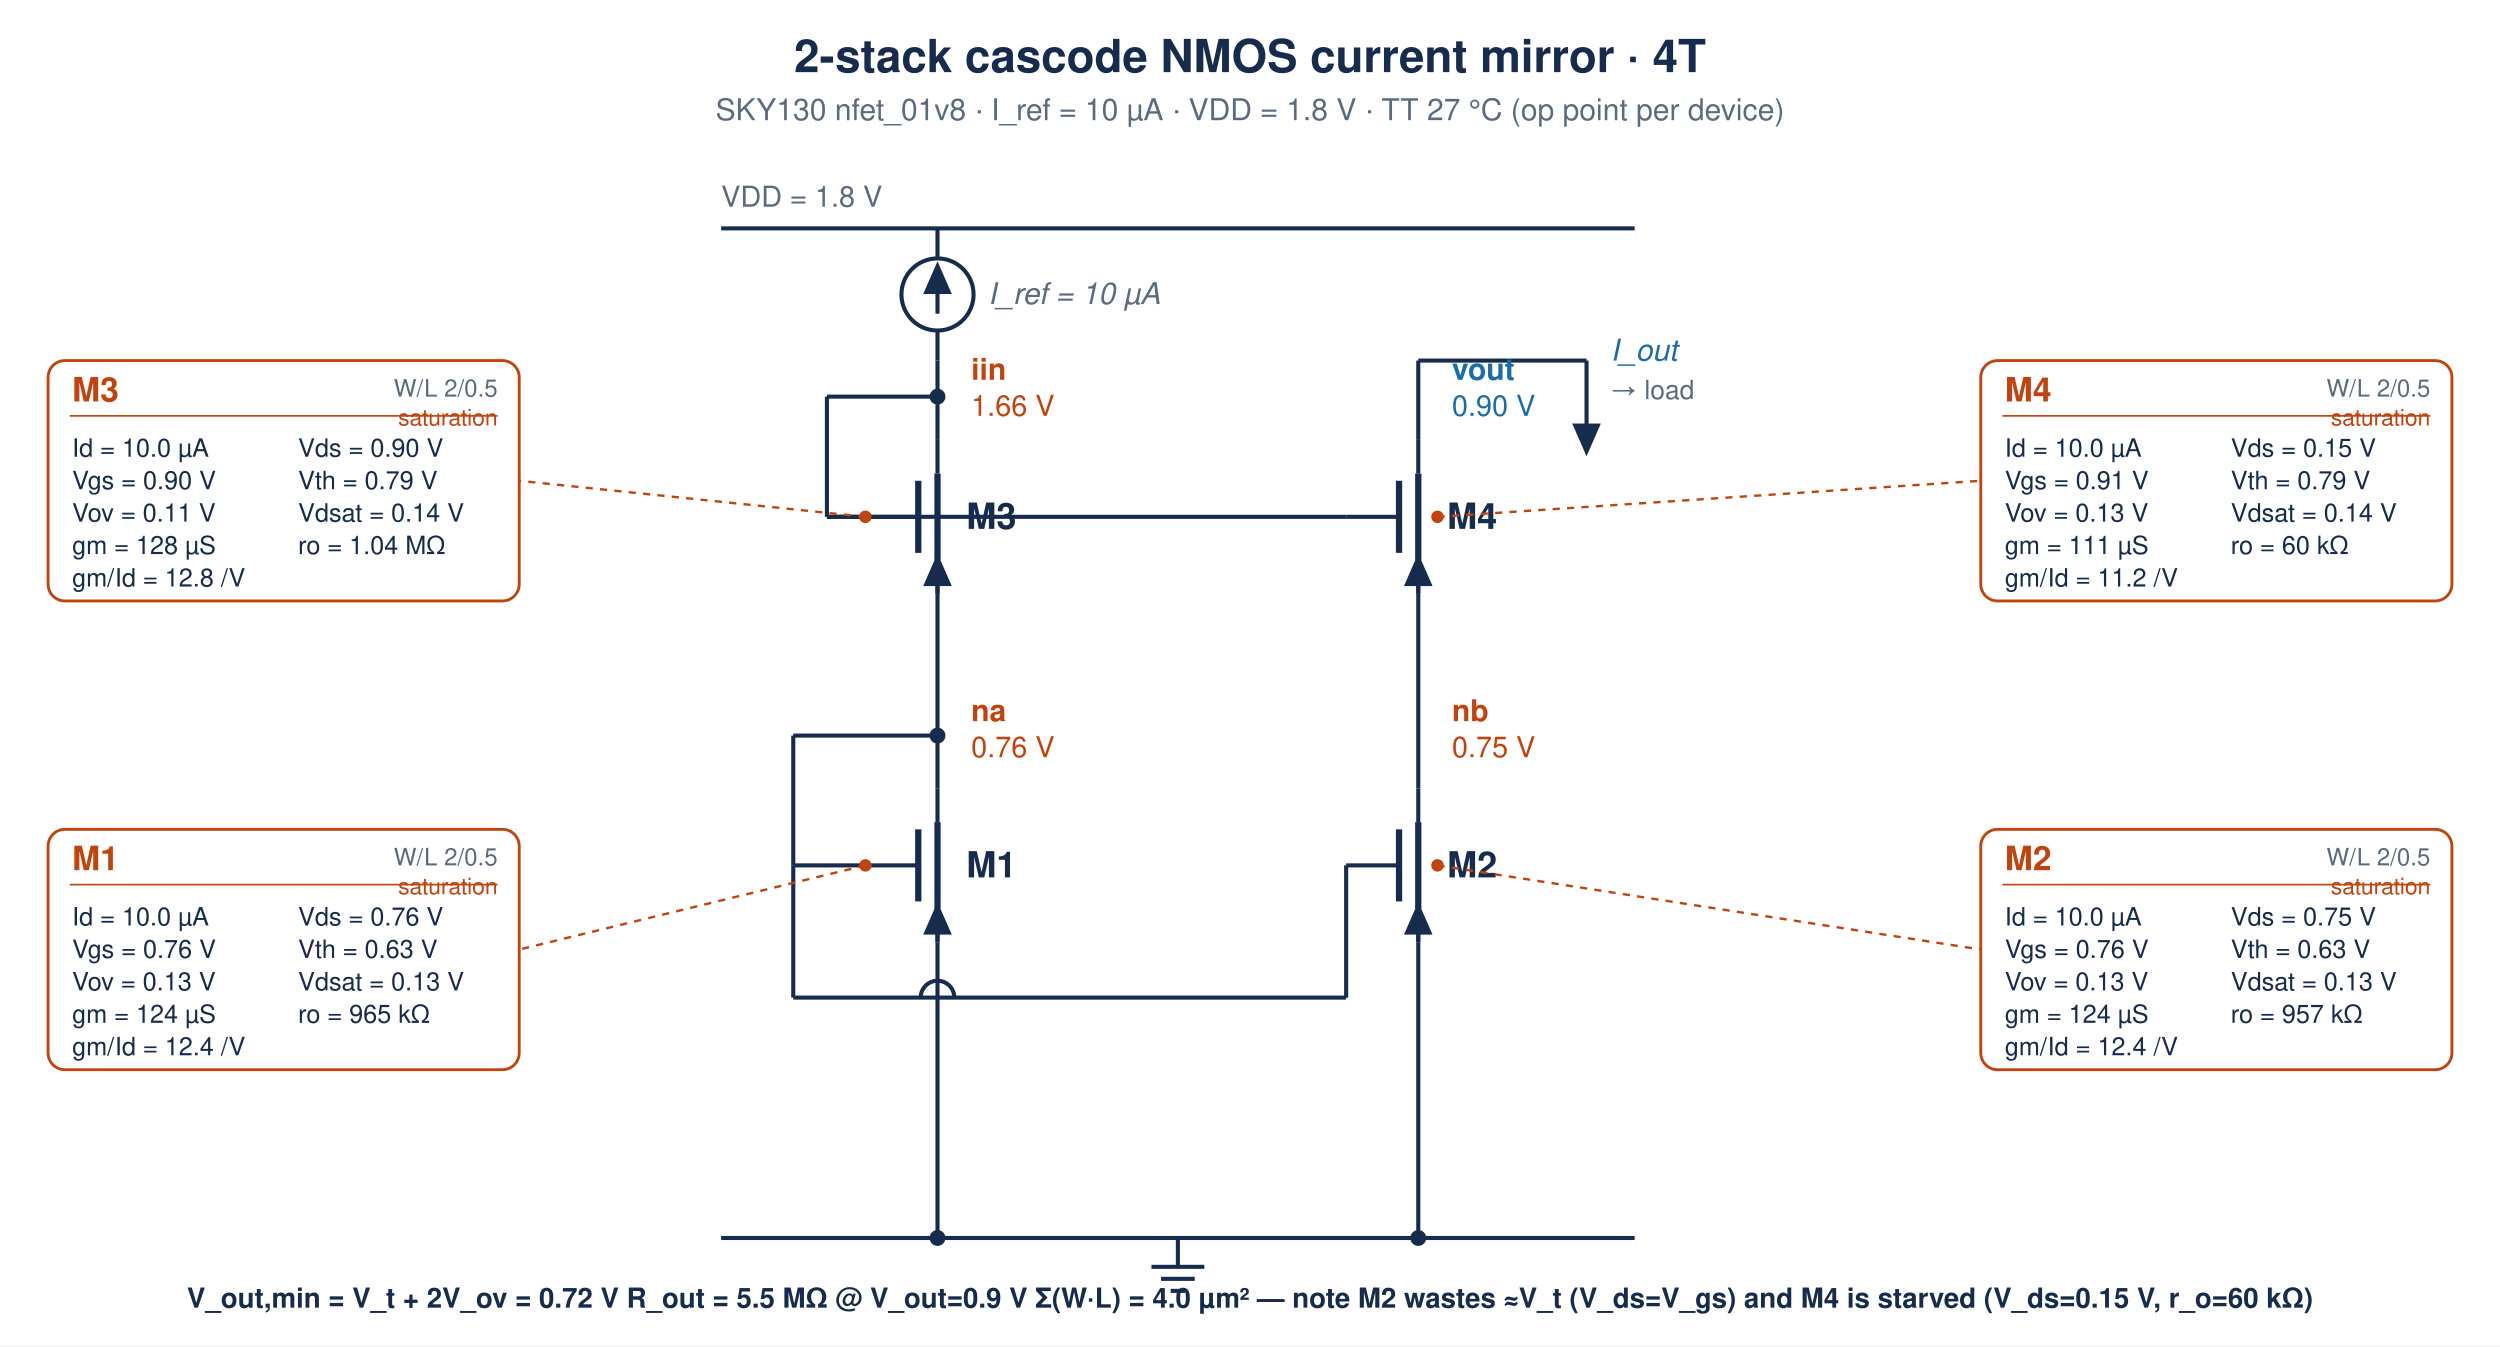
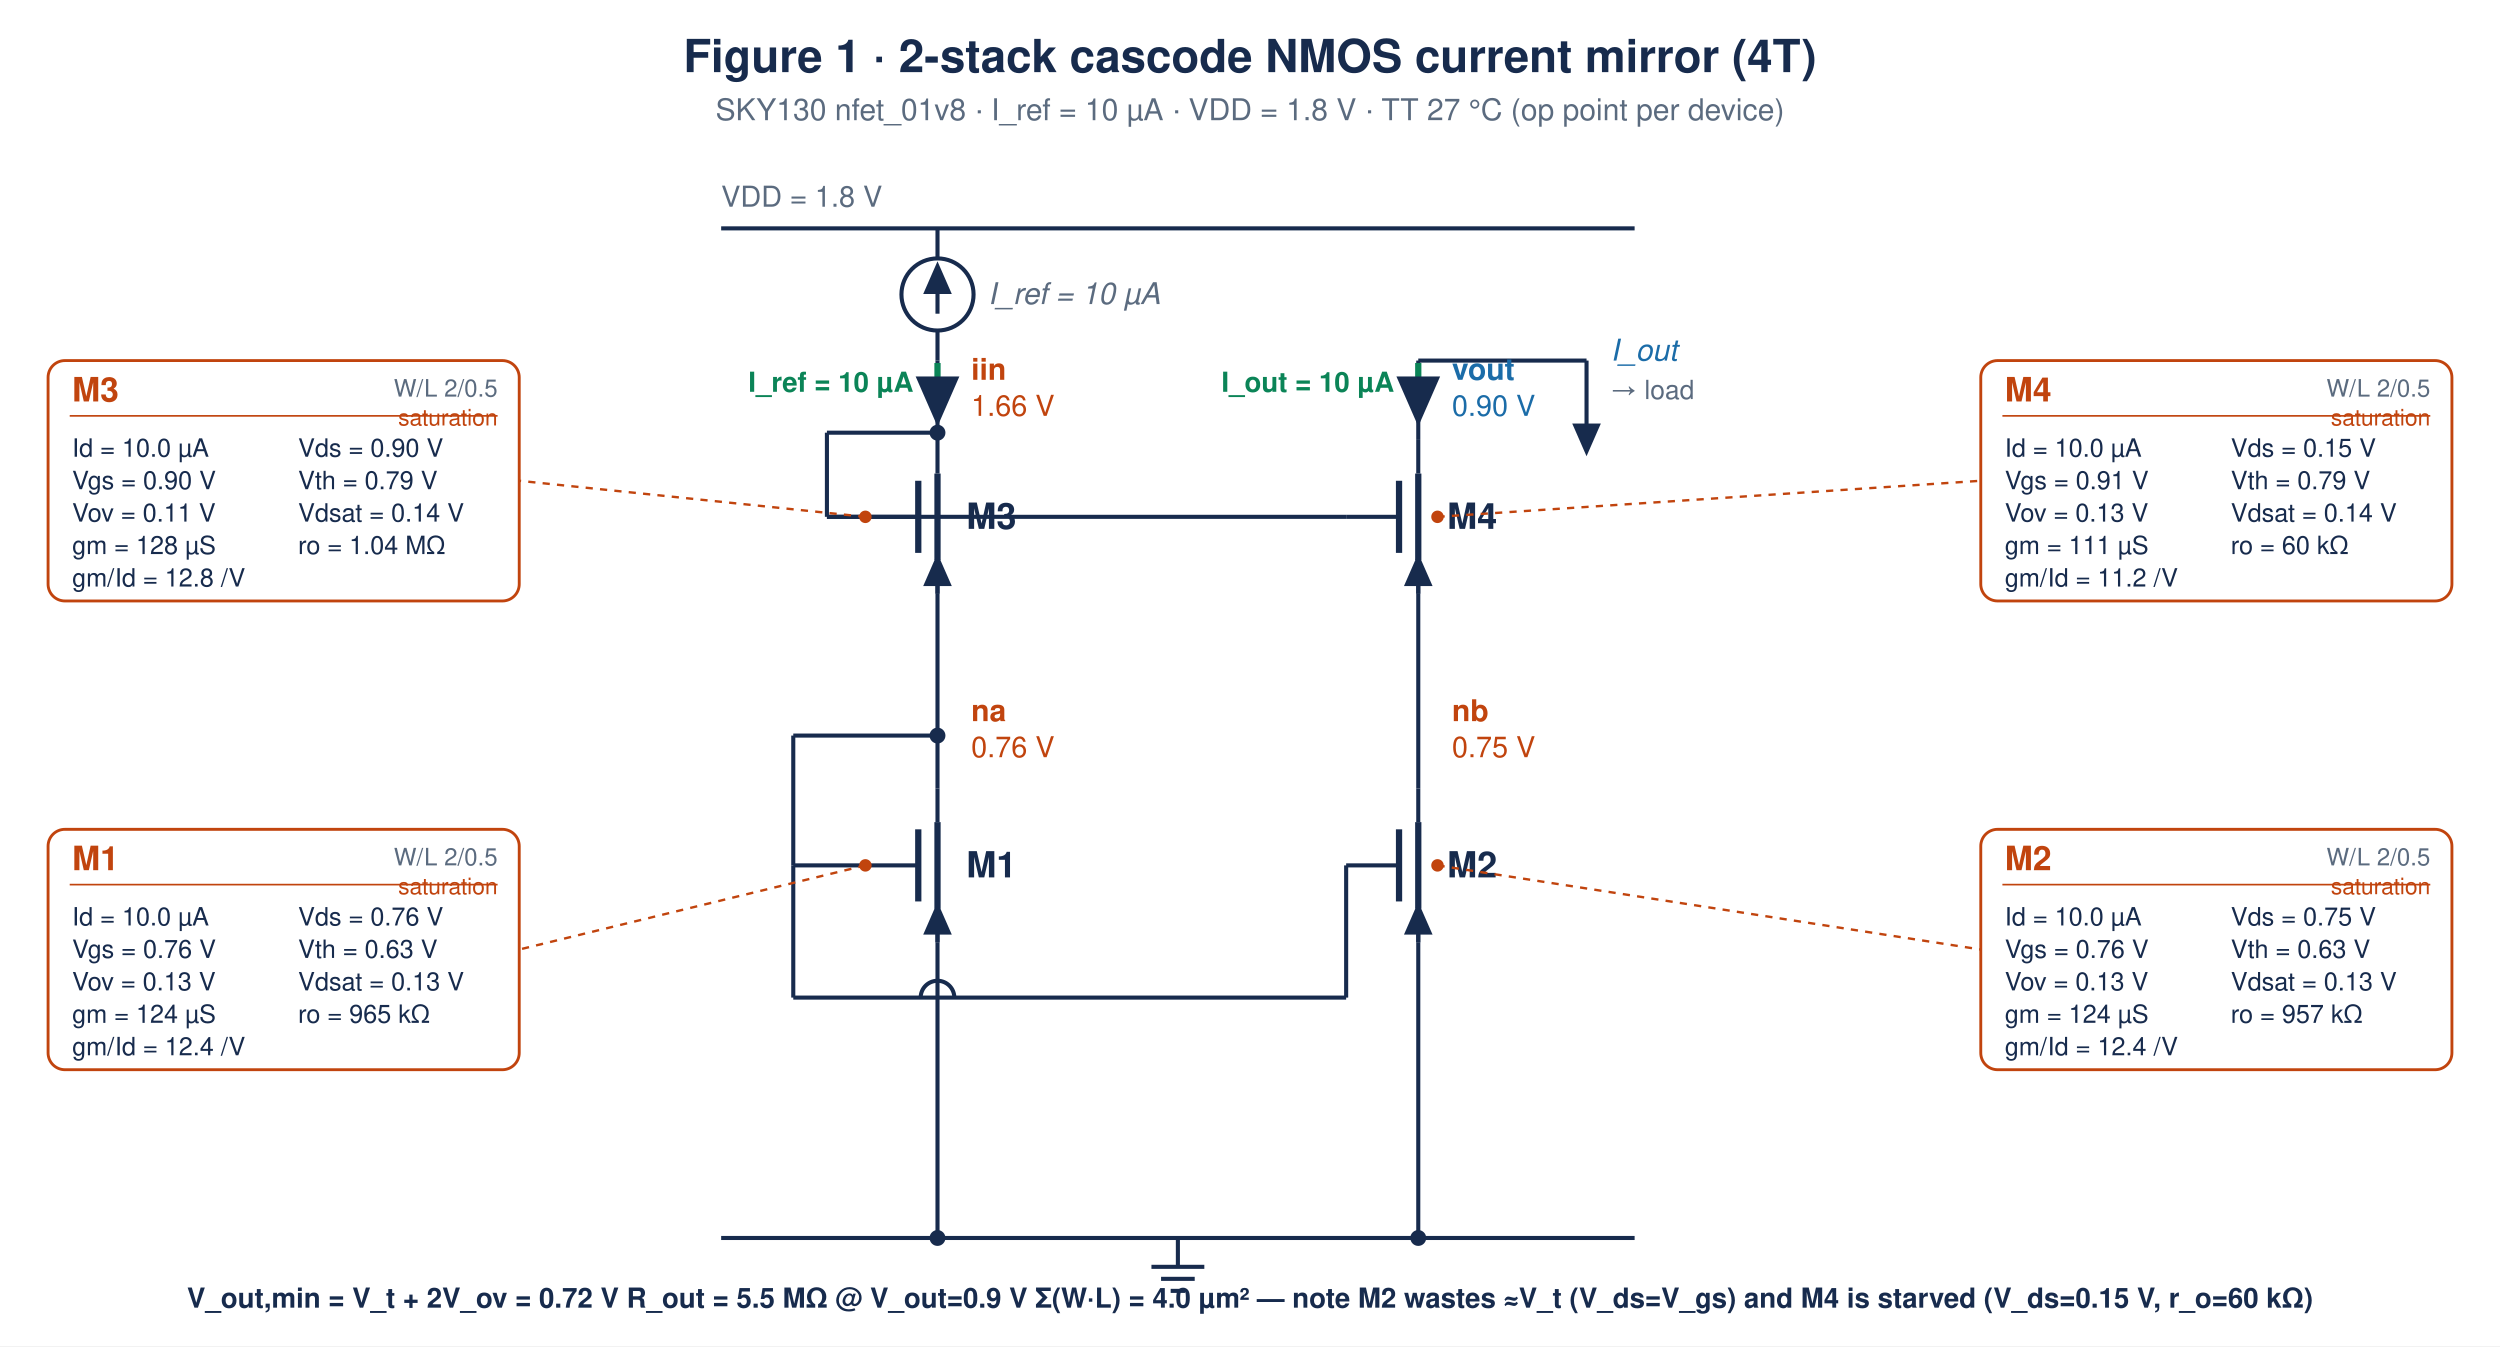
<svg xmlns="http://www.w3.org/2000/svg" viewBox="0 0 1040 560" font-family="Helvetica,Arial,sans-serif">
  <rect width="1040" height="560" fill="white" />
  <defs>
    <marker id="ah" markerWidth="9" markerHeight="9" refX="4" refY="4.5" orient="auto">
      <path d="M0,1 L8,4.5 L0,8 z" fill="#172B4D" />
    </marker>
  </defs>
-   <text x="520.0" y="30" font-size="19" font-weight="bold" fill="#172B4D" text-anchor="middle">2-stack cascode NMOS current mirror  ·  4T</text>
+   <text x="520.0" y="30" font-size="19" font-weight="bold" fill="#172B4D" text-anchor="middle">Figure 1 · 2-stack cascode NMOS current mirror (4T)</text>
  <text x="520.0" y="50" font-size="12.5" fill="#5b6b7f" text-anchor="middle">SKY130 nfet_01v8  ·  I_ref = 10 µA  ·  VDD = 1.8 V  ·  TT 27 °C   (op point per device)</text>
  <line x1="300" y1="95" x2="680" y2="95" stroke="#172B4D" stroke-width="1.7" />
  <text x="300" y="86" font-size="12" fill="#5b6b7f" text-anchor="start" font-weight="normal">VDD = 1.8 V</text>
  <line x1="390" y1="95" x2="390" y2="107.5" stroke="#172B4D" stroke-width="1.7" />
  <circle cx="390" cy="122.5" r="15" fill="none" stroke="#172B4D" stroke-width="1.7" />
  <line x1="390" y1="130.5" x2="390" y2="115.5" stroke="#172B4D" stroke-width="1.7" marker-end="url(#ah)" />
  <line x1="390" y1="137.5" x2="390" y2="150" stroke="#172B4D" stroke-width="1.7" />
  <text x="411" y="126.5" font-size="12.5" fill="#5b6b7f" text-anchor="start" font-style="italic" font-weight="normal">I_ref = 10 µA</text>
  <line x1="390" y1="183" x2="390" y2="197" stroke="#172B4D" stroke-width="1.7" />
  <line x1="390" y1="233" x2="390" y2="247" stroke="#172B4D" stroke-width="1.7" />
  <line x1="390" y1="197" x2="390" y2="233" stroke="#172B4D" stroke-width="2.6" />
  <line x1="382" y1="200" x2="382" y2="230" stroke="#172B4D" stroke-width="2.6" />
  <line x1="360" y1="215" x2="382" y2="215" stroke="#172B4D" stroke-width="1.7" />
  <line x1="390" y1="247" x2="389.99" y2="237" stroke="#172B4D" stroke-width="1.7" marker-end="url(#ah)" />
  <text x="402" y="220" font-size="15" fill="#172B4D" text-anchor="start" font-weight="bold">M3</text>
  <line x1="390" y1="328" x2="390" y2="342" stroke="#172B4D" stroke-width="1.7" />
  <line x1="390" y1="378" x2="390" y2="392" stroke="#172B4D" stroke-width="1.7" />
  <line x1="390" y1="342" x2="390" y2="378" stroke="#172B4D" stroke-width="2.6" />
  <line x1="382" y1="345" x2="382" y2="375" stroke="#172B4D" stroke-width="2.6" />
  <line x1="360" y1="360" x2="382" y2="360" stroke="#172B4D" stroke-width="1.7" />
  <line x1="390" y1="392" x2="389.99" y2="382" stroke="#172B4D" stroke-width="1.7" marker-end="url(#ah)" />
  <text x="402" y="365" font-size="15" fill="#172B4D" text-anchor="start" font-weight="bold">M1</text>
  <line x1="590" y1="183" x2="590" y2="197" stroke="#172B4D" stroke-width="1.7" />
  <line x1="590" y1="233" x2="590" y2="247" stroke="#172B4D" stroke-width="1.7" />
  <line x1="590" y1="197" x2="590" y2="233" stroke="#172B4D" stroke-width="2.6" />
  <line x1="582" y1="200" x2="582" y2="230" stroke="#172B4D" stroke-width="2.6" />
  <line x1="560" y1="215" x2="582" y2="215" stroke="#172B4D" stroke-width="1.7" />
  <line x1="590" y1="247" x2="589.99" y2="237" stroke="#172B4D" stroke-width="1.7" marker-end="url(#ah)" />
  <text x="602" y="220" font-size="15" fill="#172B4D" text-anchor="start" font-weight="bold">M4</text>
  <line x1="590" y1="328" x2="590" y2="342" stroke="#172B4D" stroke-width="1.7" />
  <line x1="590" y1="378" x2="590" y2="392" stroke="#172B4D" stroke-width="1.7" />
  <line x1="590" y1="342" x2="590" y2="378" stroke="#172B4D" stroke-width="2.6" />
  <line x1="582" y1="345" x2="582" y2="375" stroke="#172B4D" stroke-width="2.6" />
  <line x1="560" y1="360" x2="582" y2="360" stroke="#172B4D" stroke-width="1.7" />
  <line x1="590" y1="392" x2="589.99" y2="382" stroke="#172B4D" stroke-width="1.7" marker-end="url(#ah)" />
  <text x="602" y="365" font-size="15" fill="#172B4D" text-anchor="start" font-weight="bold">M2</text>
  <line x1="390" y1="150" x2="390" y2="183" stroke="#172B4D" stroke-width="1.7" />
  <line x1="390" y1="247" x2="390" y2="328" stroke="#172B4D" stroke-width="1.7" />
  <line x1="390" y1="392" x2="390" y2="515" stroke="#172B4D" stroke-width="1.7" />
  <line x1="590" y1="150" x2="590" y2="183" stroke="#172B4D" stroke-width="1.7" />
  <line x1="590" y1="150" x2="660" y2="150" stroke="#172B4D" stroke-width="1.7" />
  <line x1="660" y1="150" x2="660" y2="183" stroke="#172B4D" stroke-width="1.7" marker-end="url(#ah)" />
  <text x="670" y="150" font-size="12.5" fill="#1B6CA8" text-anchor="start" font-style="italic" font-weight="normal">I_out</text>
  <text x="670" y="166" font-size="11" fill="#5b6b7f" text-anchor="start" font-weight="normal">→ load</text>
  <line x1="590" y1="247" x2="590" y2="328" stroke="#172B4D" stroke-width="1.7" />
  <line x1="590" y1="392" x2="590" y2="515" stroke="#172B4D" stroke-width="1.7" />
  <line x1="360" y1="215" x2="344" y2="215" stroke="#172B4D" stroke-width="1.7" />
-   <line x1="344" y1="215" x2="344" y2="165" stroke="#172B4D" stroke-width="1.7" />
-   <line x1="344" y1="165" x2="390" y2="165" stroke="#172B4D" stroke-width="1.7" />
-   <circle cx="390" cy="165" r="3.3" fill="#172B4D" />
+   <line x1="344" y1="215" x2="344" y2="180" stroke="#172B4D" stroke-width="1.7" />
+   <line x1="344" y1="180" x2="390" y2="180" stroke="#172B4D" stroke-width="1.7" />
+   <circle cx="390" cy="180" r="3.3" fill="#172B4D" />
  <line x1="560" y1="215" x2="344" y2="215" stroke="#172B4D" stroke-width="1.7" />
  <line x1="344" y1="215" x2="344" y2="215" stroke="#172B4D" stroke-width="1.7" />
+   <line x1="390" y1="151" x2="390" y2="167" stroke="#0B8457" stroke-width="2.6" marker-end="url(#ah)" />
+   <text x="380" y="163" font-size="11.5" fill="#0B8457" text-anchor="end" font-weight="bold">I_ref = 10 µA</text>
+   <line x1="590" y1="151" x2="590" y2="167" stroke="#0B8457" stroke-width="2.6" marker-end="url(#ah)" />
+   <text x="580" y="163" font-size="11.5" fill="#0B8457" text-anchor="end" font-weight="bold">I_out = 10 µA</text>
  <line x1="360" y1="360" x2="330" y2="360" stroke="#172B4D" stroke-width="1.7" />
  <line x1="330" y1="360" x2="330" y2="306" stroke="#172B4D" stroke-width="1.7" />
  <line x1="330" y1="306" x2="390" y2="306" stroke="#172B4D" stroke-width="1.7" />
  <circle cx="390" cy="306" r="3.3" fill="#172B4D" />
  <line x1="330" y1="360" x2="330" y2="415" stroke="#172B4D" stroke-width="1.7" />
  <line x1="330" y1="415" x2="560" y2="415" stroke="#172B4D" stroke-width="1.7" />
  <path d="M383,415 A7,7 0 0 1 397,415" fill="none" stroke="#172B4D" stroke-width="1.7" />
  <line x1="560" y1="415" x2="560" y2="360" stroke="#172B4D" stroke-width="1.7" />
  <line x1="300" y1="515" x2="680" y2="515" stroke="#172B4D" stroke-width="1.7" />
  <circle cx="390" cy="515" r="3.3" fill="#172B4D" />
  <circle cx="590" cy="515" r="3.3" fill="#172B4D" />
  <line x1="490" y1="515" x2="490" y2="527" stroke="#172B4D" stroke-width="1.7" />
  <line x1="479" y1="527" x2="501" y2="527" stroke="#172B4D" stroke-width="1.7" />
  <line x1="483" y1="532" x2="497" y2="532" stroke="#172B4D" stroke-width="1.7" />
  <line x1="487" y1="537" x2="493" y2="537" stroke="#172B4D" stroke-width="1.7" />
  <text x="404" y="158" font-size="12.5" fill="#C1440E" text-anchor="start" font-weight="bold">iin</text>
  <text x="404" y="173" font-size="12" fill="#C1440E" text-anchor="start" font-weight="normal">1.66 V</text>
  <text x="404" y="300" font-size="12.5" fill="#C1440E" text-anchor="start" font-weight="bold">na</text>
  <text x="404" y="315" font-size="12" fill="#C1440E" text-anchor="start" font-weight="normal">0.76 V</text>
  <text x="604" y="300" font-size="12.5" fill="#C1440E" text-anchor="start" font-weight="bold">nb</text>
  <text x="604" y="315" font-size="12" fill="#C1440E" text-anchor="start" font-weight="normal">0.75 V</text>
  <text x="604" y="158" font-size="12.5" fill="#1B6CA8" text-anchor="start" font-weight="bold">vout</text>
  <text x="604" y="173" font-size="12" fill="#1B6CA8" text-anchor="start" font-weight="normal">0.90 V</text>
  <line x1="360" y1="215" x2="216" y2="200.0" stroke="#C1440E" stroke-width="1.0" stroke-dasharray="3,3" />
  <circle cx="360" cy="215" r="2.6" fill="#C1440E" />
  <rect x="20" y="150" width="196" height="100" rx="7" fill="#ffffff" stroke="#C1440E" stroke-width="1.2" />
  <text x="30" y="167" font-size="14" fill="#C1440E" text-anchor="start" font-weight="bold">M3</text>
  <text x="207" y="165" font-size="10" fill="#5b6b7f" text-anchor="end" font-weight="normal">W/L 2/0.5</text>
  <text x="207" y="177" font-size="9.5" fill="#C1440E" text-anchor="end" font-weight="normal">saturation</text>
  <line x1="29" y1="173" x2="207" y2="173" stroke="#C1440E" stroke-width="0.7" />
  <text x="30" y="190" font-size="10.5" fill="#172B4D" text-anchor="start" font-weight="normal">Id = 10.0 µA</text>
  <text x="124" y="190" font-size="10.5" fill="#172B4D" text-anchor="start" font-weight="normal">Vds = 0.90 V</text>
  <text x="30" y="203.5" font-size="10.5" fill="#172B4D" text-anchor="start" font-weight="normal">Vgs = 0.90 V</text>
  <text x="124" y="203.5" font-size="10.5" fill="#172B4D" text-anchor="start" font-weight="normal">Vth = 0.79 V</text>
  <text x="30" y="217.0" font-size="10.5" fill="#172B4D" text-anchor="start" font-weight="normal">Vov = 0.11 V</text>
  <text x="124" y="217.0" font-size="10.5" fill="#172B4D" text-anchor="start" font-weight="normal">Vdsat = 0.14 V</text>
  <text x="30" y="230.5" font-size="10.5" fill="#172B4D" text-anchor="start" font-weight="normal">gm = 128 µS</text>
  <text x="124" y="230.5" font-size="10.5" fill="#172B4D" text-anchor="start" font-weight="normal">ro = 1.04 MΩ</text>
  <text x="30" y="244.0" font-size="10.5" fill="#172B4D" text-anchor="start" font-weight="normal">gm/Id = 12.8 /V</text>
  <line x1="360" y1="360" x2="216" y2="395.0" stroke="#C1440E" stroke-width="1.0" stroke-dasharray="3,3" />
  <circle cx="360" cy="360" r="2.6" fill="#C1440E" />
  <rect x="20" y="345" width="196" height="100" rx="7" fill="#ffffff" stroke="#C1440E" stroke-width="1.2" />
  <text x="30" y="362" font-size="14" fill="#C1440E" text-anchor="start" font-weight="bold">M1</text>
  <text x="207" y="360" font-size="10" fill="#5b6b7f" text-anchor="end" font-weight="normal">W/L 2/0.5</text>
  <text x="207" y="372" font-size="9.5" fill="#C1440E" text-anchor="end" font-weight="normal">saturation</text>
  <line x1="29" y1="368" x2="207" y2="368" stroke="#C1440E" stroke-width="0.7" />
  <text x="30" y="385" font-size="10.5" fill="#172B4D" text-anchor="start" font-weight="normal">Id = 10.0 µA</text>
  <text x="124" y="385" font-size="10.5" fill="#172B4D" text-anchor="start" font-weight="normal">Vds = 0.76 V</text>
  <text x="30" y="398.5" font-size="10.5" fill="#172B4D" text-anchor="start" font-weight="normal">Vgs = 0.76 V</text>
  <text x="124" y="398.5" font-size="10.5" fill="#172B4D" text-anchor="start" font-weight="normal">Vth = 0.63 V</text>
  <text x="30" y="412.0" font-size="10.5" fill="#172B4D" text-anchor="start" font-weight="normal">Vov = 0.13 V</text>
  <text x="124" y="412.0" font-size="10.5" fill="#172B4D" text-anchor="start" font-weight="normal">Vdsat = 0.13 V</text>
  <text x="30" y="425.5" font-size="10.5" fill="#172B4D" text-anchor="start" font-weight="normal">gm = 124 µS</text>
  <text x="124" y="425.5" font-size="10.5" fill="#172B4D" text-anchor="start" font-weight="normal">ro = 965 kΩ</text>
  <text x="30" y="439.0" font-size="10.5" fill="#172B4D" text-anchor="start" font-weight="normal">gm/Id = 12.4 /V</text>
  <line x1="598" y1="215" x2="824" y2="200.0" stroke="#C1440E" stroke-width="1.0" stroke-dasharray="3,3" />
  <circle cx="598" cy="215" r="2.6" fill="#C1440E" />
  <rect x="824" y="150" width="196" height="100" rx="7" fill="#ffffff" stroke="#C1440E" stroke-width="1.2" />
  <text x="834" y="167" font-size="14" fill="#C1440E" text-anchor="start" font-weight="bold">M4</text>
  <text x="1011" y="165" font-size="10" fill="#5b6b7f" text-anchor="end" font-weight="normal">W/L 2/0.5</text>
  <text x="1011" y="177" font-size="9.5" fill="#C1440E" text-anchor="end" font-weight="normal">saturation</text>
  <line x1="833" y1="173" x2="1011" y2="173" stroke="#C1440E" stroke-width="0.7" />
  <text x="834" y="190" font-size="10.5" fill="#172B4D" text-anchor="start" font-weight="normal">Id = 10.0 µA</text>
  <text x="928" y="190" font-size="10.5" fill="#172B4D" text-anchor="start" font-weight="normal">Vds = 0.15 V</text>
  <text x="834" y="203.5" font-size="10.5" fill="#172B4D" text-anchor="start" font-weight="normal">Vgs = 0.91 V</text>
  <text x="928" y="203.5" font-size="10.5" fill="#172B4D" text-anchor="start" font-weight="normal">Vth = 0.79 V</text>
  <text x="834" y="217.0" font-size="10.5" fill="#172B4D" text-anchor="start" font-weight="normal">Vov = 0.13 V</text>
  <text x="928" y="217.0" font-size="10.5" fill="#172B4D" text-anchor="start" font-weight="normal">Vdsat = 0.14 V</text>
  <text x="834" y="230.5" font-size="10.5" fill="#172B4D" text-anchor="start" font-weight="normal">gm = 111 µS</text>
  <text x="928" y="230.5" font-size="10.5" fill="#172B4D" text-anchor="start" font-weight="normal">ro = 60 kΩ</text>
  <text x="834" y="244.0" font-size="10.5" fill="#172B4D" text-anchor="start" font-weight="normal">gm/Id = 11.2 /V</text>
  <line x1="598" y1="360" x2="824" y2="395.0" stroke="#C1440E" stroke-width="1.0" stroke-dasharray="3,3" />
  <circle cx="598" cy="360" r="2.6" fill="#C1440E" />
  <rect x="824" y="345" width="196" height="100" rx="7" fill="#ffffff" stroke="#C1440E" stroke-width="1.2" />
  <text x="834" y="362" font-size="14" fill="#C1440E" text-anchor="start" font-weight="bold">M2</text>
  <text x="1011" y="360" font-size="10" fill="#5b6b7f" text-anchor="end" font-weight="normal">W/L 2/0.5</text>
  <text x="1011" y="372" font-size="9.5" fill="#C1440E" text-anchor="end" font-weight="normal">saturation</text>
  <line x1="833" y1="368" x2="1011" y2="368" stroke="#C1440E" stroke-width="0.7" />
  <text x="834" y="385" font-size="10.5" fill="#172B4D" text-anchor="start" font-weight="normal">Id = 10.0 µA</text>
  <text x="928" y="385" font-size="10.5" fill="#172B4D" text-anchor="start" font-weight="normal">Vds = 0.75 V</text>
  <text x="834" y="398.5" font-size="10.5" fill="#172B4D" text-anchor="start" font-weight="normal">Vgs = 0.76 V</text>
  <text x="928" y="398.5" font-size="10.5" fill="#172B4D" text-anchor="start" font-weight="normal">Vth = 0.63 V</text>
  <text x="834" y="412.0" font-size="10.5" fill="#172B4D" text-anchor="start" font-weight="normal">Vov = 0.13 V</text>
  <text x="928" y="412.0" font-size="10.5" fill="#172B4D" text-anchor="start" font-weight="normal">Vdsat = 0.13 V</text>
  <text x="834" y="425.5" font-size="10.5" fill="#172B4D" text-anchor="start" font-weight="normal">gm = 124 µS</text>
  <text x="928" y="425.5" font-size="10.5" fill="#172B4D" text-anchor="start" font-weight="normal">ro = 957 kΩ</text>
  <text x="834" y="439.0" font-size="10.5" fill="#172B4D" text-anchor="start" font-weight="normal">gm/Id = 12.4 /V</text>
  <text x="520.0" y="544" font-size="11.5" fill="#172B4D" text-anchor="middle" font-weight="bold">V_out,min = V_t + 2V_ov = 0.72 V      R_out = 5.5 MΩ @ V_out=0.9 V      Σ(W·L) = 4.0 µm²   —   note M2 wastes ≈V_t (V_ds=V_gs) and M4 is starved (V_ds=0.15 V, r_o=60 kΩ)</text>
</svg>
